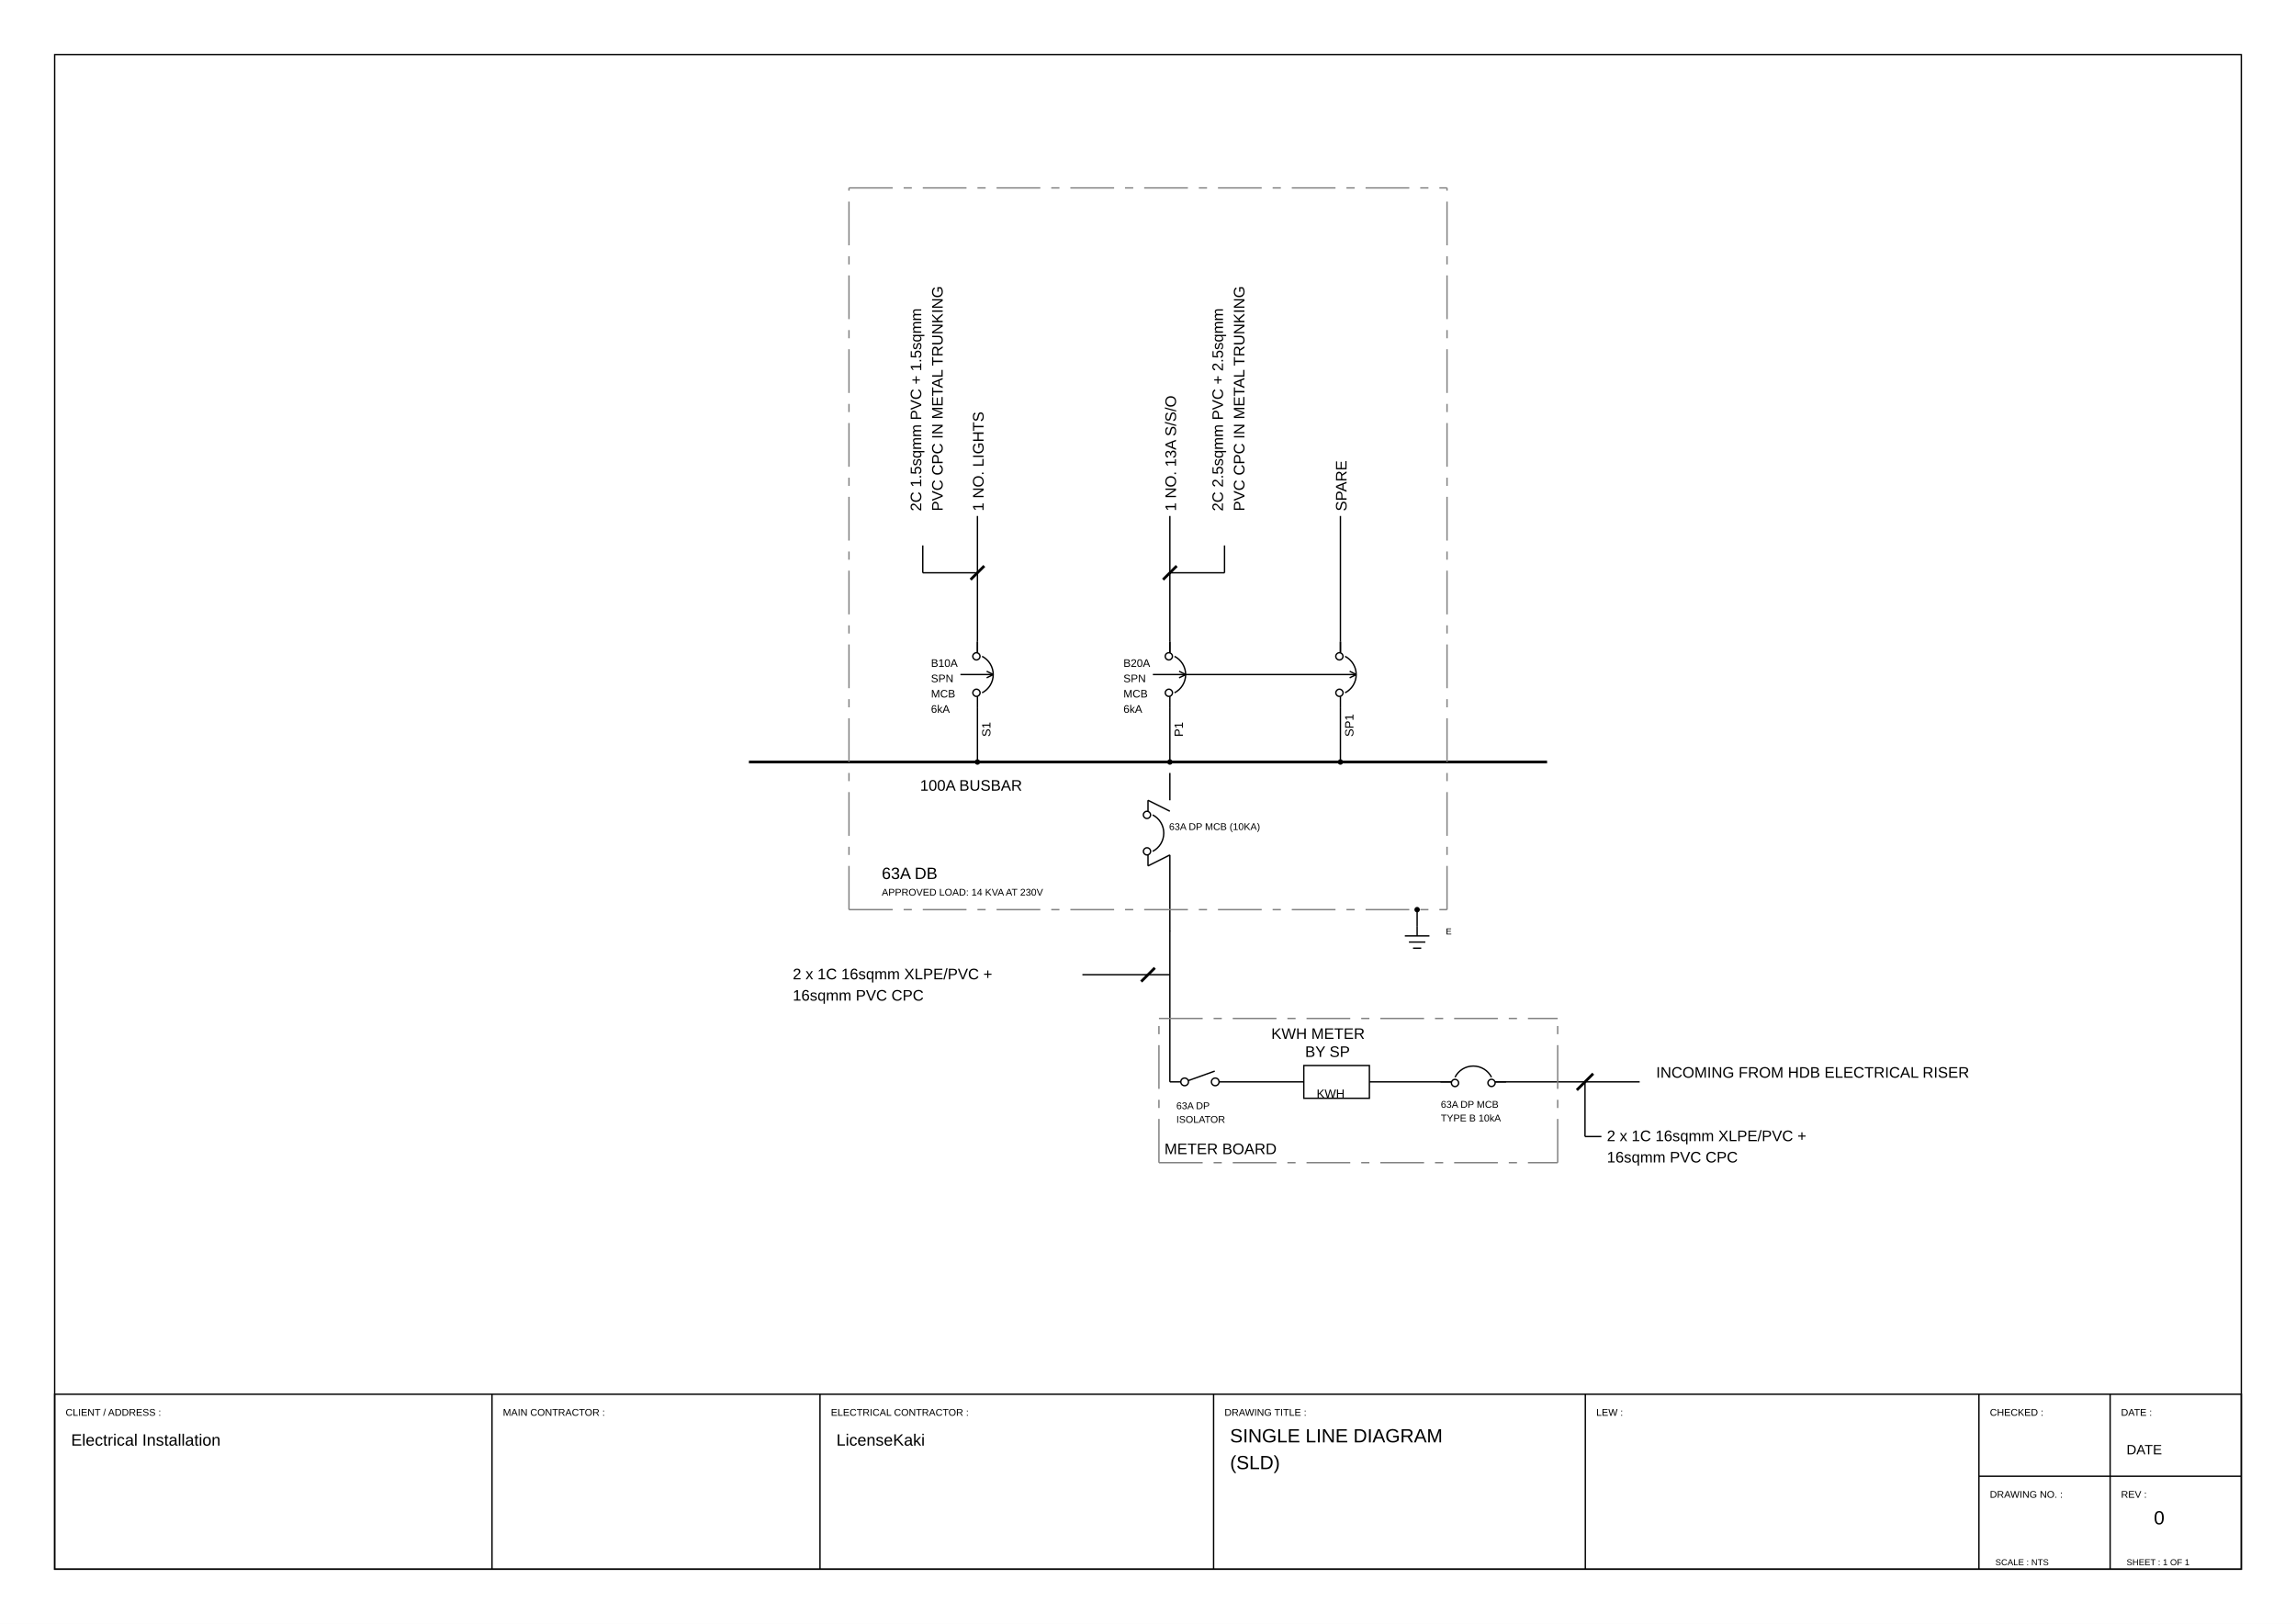
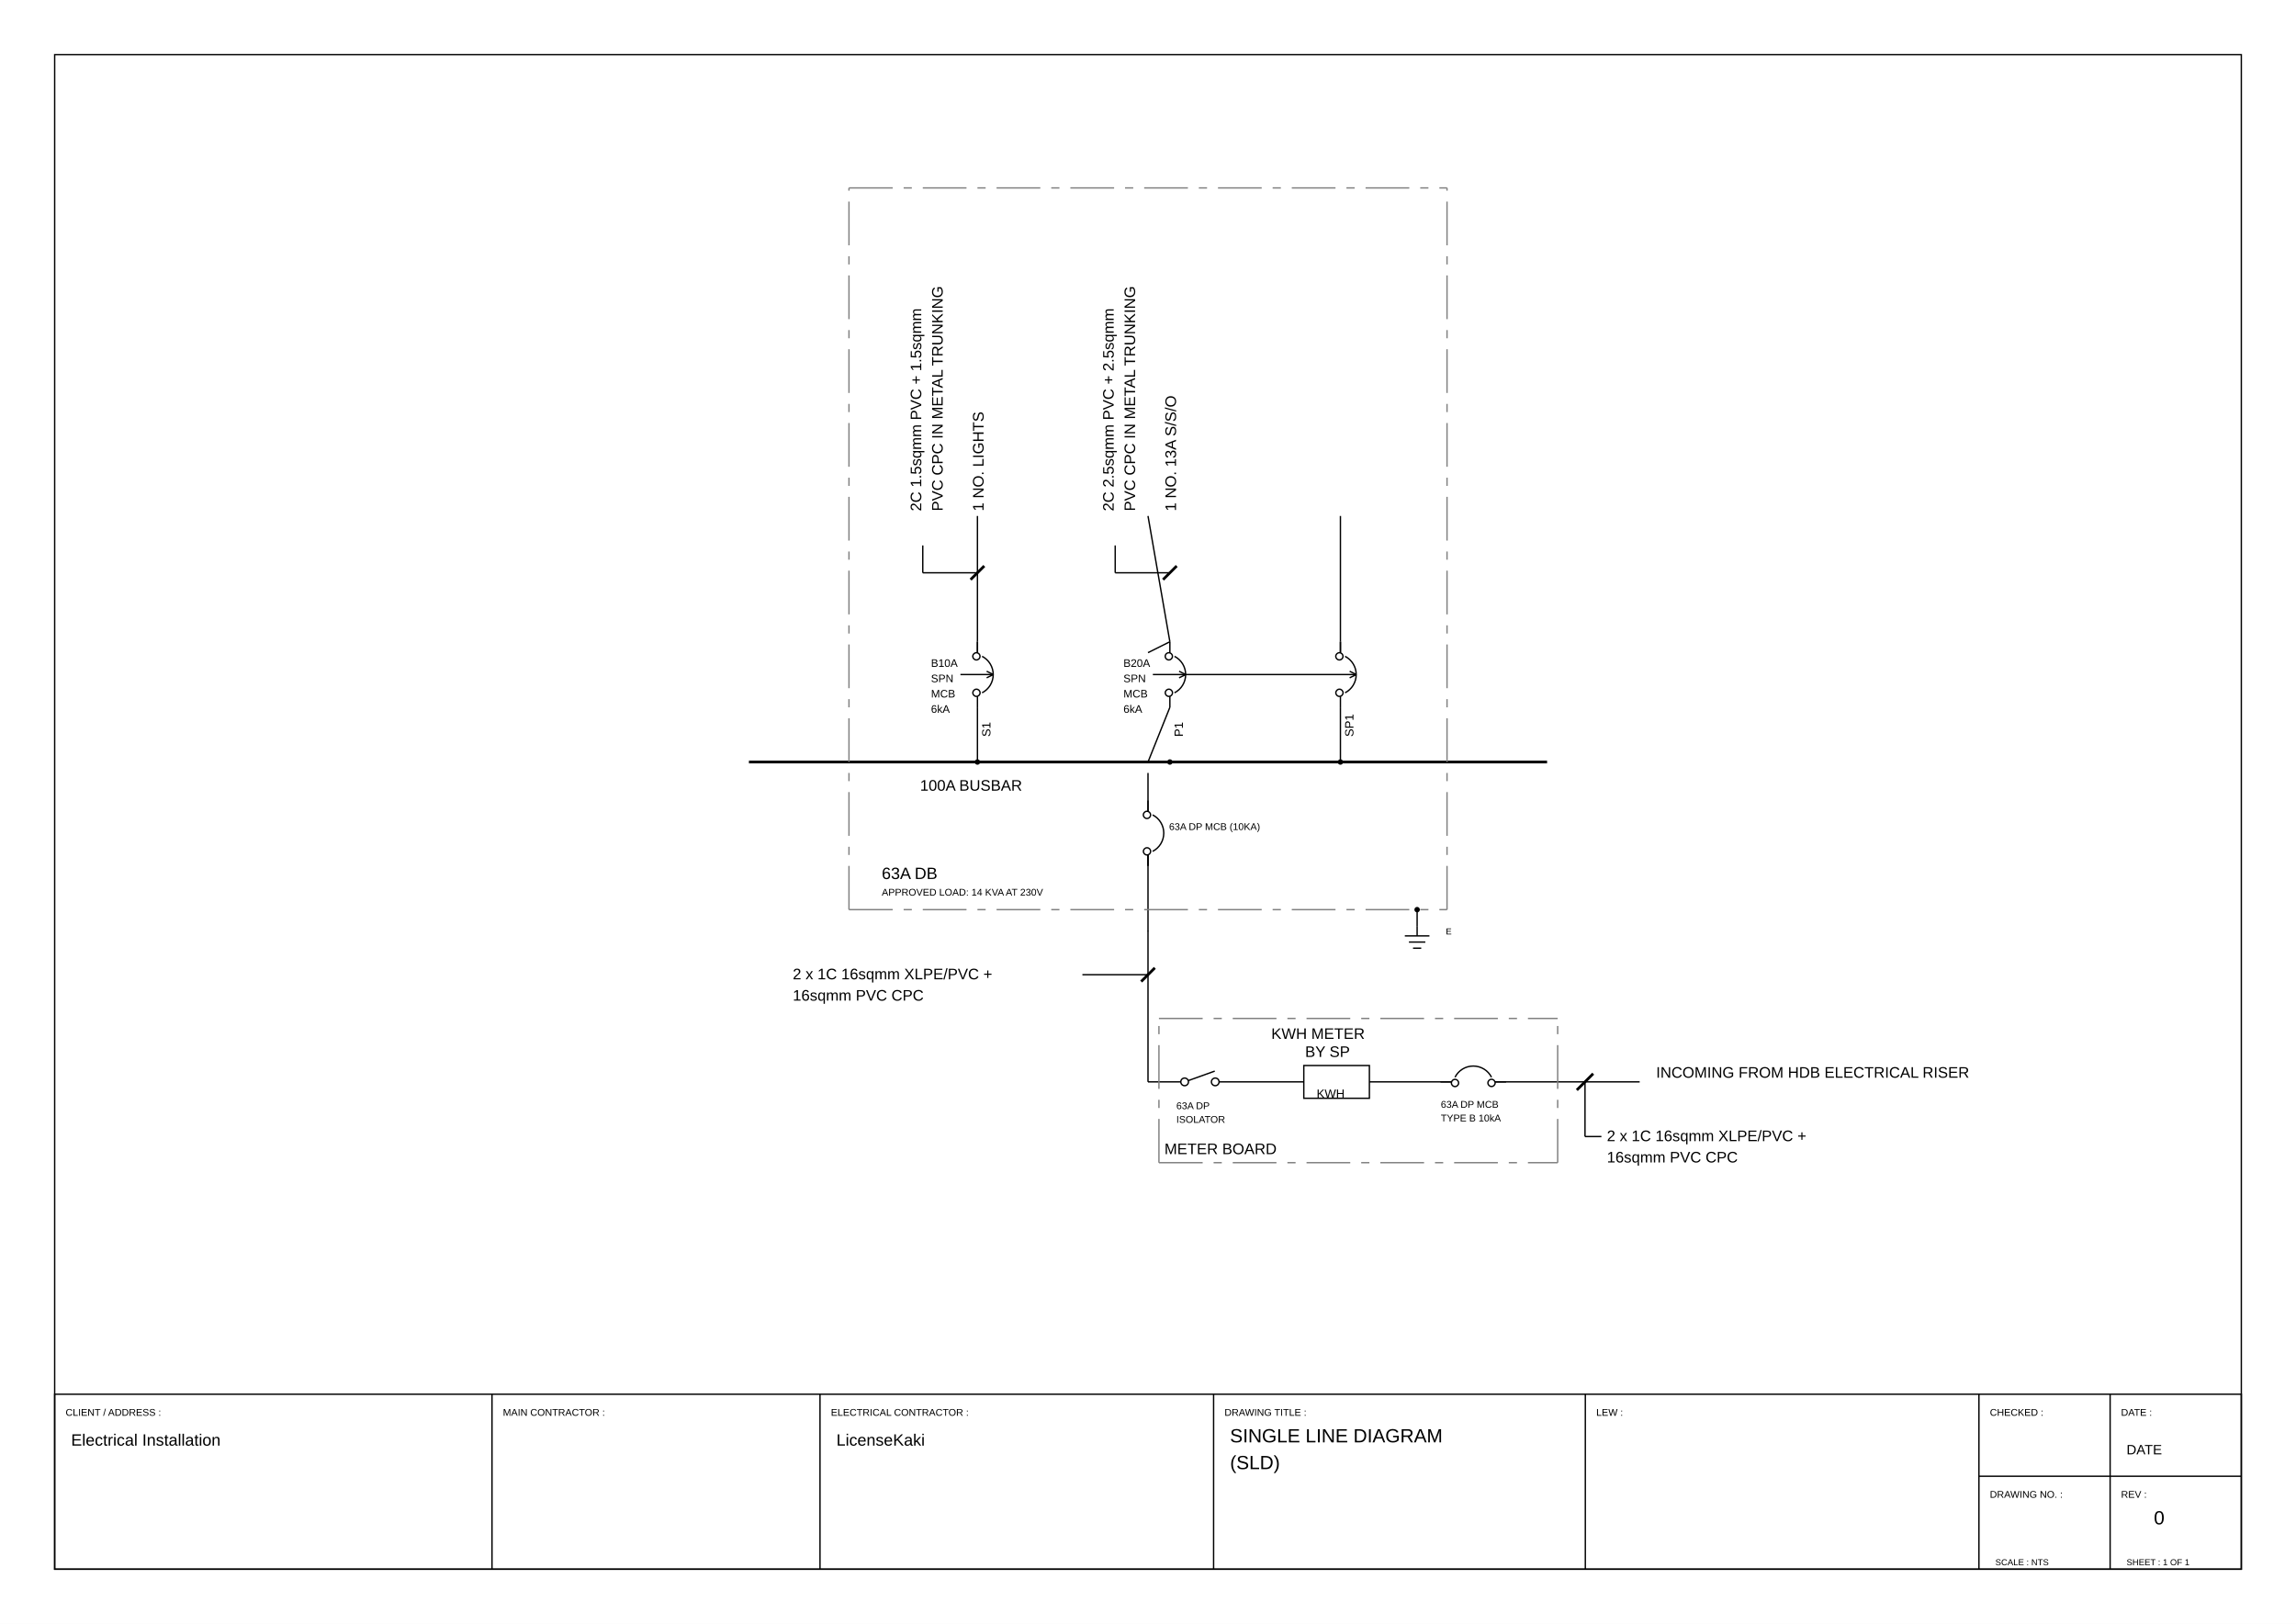
<svg xmlns="http://www.w3.org/2000/svg" viewBox="0 0 420.0 297.0" width="420.0mm" height="297.0mm">
  <rect width="420.0" height="297.0" fill="white" />
  <polygon points="10.00,287.00 410.00,287.00 410.00,10.00 10.00,10.00" stroke="#000000" stroke-width="0.25" fill="none" />
  <polygon points="10.00,287.00 410.00,287.00 410.00,255.00 10.00,255.00" stroke="#000000" stroke-width="0.25" fill="none" />
  <line x1="90.00" y1="255.00" x2="90.00" y2="287.00" stroke="#000000" stroke-width="0.25" fill="none" />
  <line x1="150.00" y1="255.00" x2="150.00" y2="287.00" stroke="#000000" stroke-width="0.25" fill="none" />
  <line x1="222.00" y1="255.00" x2="222.00" y2="287.00" stroke="#000000" stroke-width="0.25" fill="none" />
  <line x1="290.00" y1="255.00" x2="290.00" y2="287.00" stroke="#000000" stroke-width="0.25" fill="none" />
  <line x1="362.00" y1="255.00" x2="362.00" y2="287.00" stroke="#000000" stroke-width="0.25" fill="none" />
  <line x1="362.00" y1="270.00" x2="410.00" y2="270.00" stroke="#000000" stroke-width="0.25" fill="none" />
  <line x1="386.00" y1="255.00" x2="386.00" y2="287.00" stroke="#000000" stroke-width="0.25" fill="none" />
  <text x="12.00" y="258.94" font-family="Arial, Helvetica, sans-serif" font-size="1.8" fill="#000000">CLIENT / ADDRESS :</text>
  <text x="92.00" y="258.94" font-family="Arial, Helvetica, sans-serif" font-size="1.8" fill="#000000">MAIN CONTRACTOR :</text>
  <text x="152.00" y="258.94" font-family="Arial, Helvetica, sans-serif" font-size="1.8" fill="#000000">ELECTRICAL CONTRACTOR :</text>
  <text x="224.00" y="258.94" font-family="Arial, Helvetica, sans-serif" font-size="1.8" fill="#000000">DRAWING TITLE :</text>
  <text x="292.00" y="258.94" font-family="Arial, Helvetica, sans-serif" font-size="1.8" fill="#000000">LEW :</text>
  <text x="364.00" y="258.94" font-family="Arial, Helvetica, sans-serif" font-size="1.8" fill="#000000">CHECKED :</text>
  <text x="388.00" y="258.94" font-family="Arial, Helvetica, sans-serif" font-size="1.8" fill="#000000">DATE :</text>
  <text x="364.00" y="273.94" font-family="Arial, Helvetica, sans-serif" font-size="1.8" fill="#000000">DRAWING NO. :</text>
  <text x="388.00" y="273.94" font-family="Arial, Helvetica, sans-serif" font-size="1.8" fill="#000000">REV :</text>
  <circle cx="222.30" cy="197.87" r="0.70" stroke="#000000" stroke-width="0.25" fill="none" />
  <circle cx="216.70" cy="197.87" r="0.70" stroke="#000000" stroke-width="0.25" fill="none" />
  <polyline points="217.36,197.64 222.21,195.90" stroke="#000000" stroke-width="0.25" fill="none" />
  <text x="215.18" y="202.86" font-family="Arial, Helvetica, sans-serif" font-size="1.8" fill="#000000">
    <tspan x="215.18">63A DP</tspan>
    <tspan x="215.18" dy="2.5">ISOLATOR</tspan>
  </text>
  <polygon points="238.50,194.88 250.50,194.88 250.50,200.87 238.50,200.87" stroke="#000000" stroke-width="0.25" fill="none" />
  <text x="240.84" y="200.79" font-family="Arial, Helvetica, sans-serif" font-size="2.2" fill="#000000">KWH</text>
  <text x="232.55" y="190.01" font-family="Arial, Helvetica, sans-serif" font-size="2.8" fill="#000000">KWH METER</text>
  <text x="238.74" y="193.31" font-family="Arial, Helvetica, sans-serif" font-size="2.8" fill="#000000">BY SP</text>
  <path d="M 272.84,197.02 A 3.75,3.75 0 0,0 266.16,197.02" stroke="#000000" stroke-width="0.25" fill="none" />
  <circle cx="266.16" cy="198.07" r="0.66" stroke="#000000" stroke-width="0.25" fill="none" />
  <circle cx="272.84" cy="198.06" r="0.66" stroke="#000000" stroke-width="0.25" fill="none" />
  <line x1="265.50" y1="197.87" x2="263.50" y2="197.87" stroke="#000000" stroke-width="0.25" fill="none" />
  <line x1="273.50" y1="197.87" x2="275.50" y2="197.87" stroke="#000000" stroke-width="0.25" fill="none" />
  <text x="263.56" y="202.61" font-family="Arial, Helvetica, sans-serif" font-size="1.8" fill="#000000">
    <tspan x="263.56">63A DP MCB</tspan>
    <tspan x="263.56" dy="2.5">TYPE B 10kA</tspan>
  </text>
  <text x="302.94" y="197.11" font-family="Arial, Helvetica, sans-serif" font-size="2.8" fill="#000000">INCOMING FROM HDB ELECTRICAL RISER</text>
  <text x="293.94" y="208.71" font-family="Arial, Helvetica, sans-serif" font-size="2.8" fill="#000000">
    <tspan x="293.94">2 x 1C 16sqmm XLPE/PVC +</tspan>
    <tspan x="293.94" dy="3.9">16sqmm PVC CPC</tspan>
  </text>
  <text x="213.00" y="211.09" font-family="Arial, Helvetica, sans-serif" font-size="2.8" fill="#000000">METER BOARD</text>
  <path d="M 210.85,155.71 A 3.75,3.75 0 0,0 210.85,149.04" stroke="#000000" stroke-width="0.25" fill="none" />
  <circle cx="209.81" cy="149.04" r="0.66" stroke="#000000" stroke-width="0.25" fill="none" />
  <circle cx="209.82" cy="155.71" r="0.66" stroke="#000000" stroke-width="0.25" fill="none" />
  <line x1="210.00" y1="156.37" x2="210.00" y2="158.37" stroke="#000000" stroke-width="0.25" fill="none" />
  <line x1="210.00" y1="148.37" x2="210.00" y2="146.37" stroke="#000000" stroke-width="0.25" fill="none" />
  <text x="213.85" y="151.81" font-family="Arial, Helvetica, sans-serif" font-size="1.8" fill="#000000">63A DP MCB (10KA)</text>
  <line x1="137.00" y1="139.37" x2="283.00" y2="139.37" stroke="#000000" stroke-width="0.50" fill="none" />
  <text x="168.30" y="144.61" font-family="Arial, Helvetica, sans-serif" font-size="2.8" fill="#000000">100A BUSBAR</text>
  <text x="180.30" y="135.63" font-family="Arial, Helvetica, sans-serif" font-size="2.2" fill="#000000" transform="rotate(-90.0,180.30,134.75)">S1</text>
  <path d="M 179.65,126.71 A 3.75,3.75 0 0,0 179.65,120.04" stroke="#000000" stroke-width="0.25" fill="none" />
  <circle cx="178.61" cy="120.04" r="0.66" stroke="#000000" stroke-width="0.25" fill="none" />
  <circle cx="178.62" cy="126.71" r="0.66" stroke="#000000" stroke-width="0.25" fill="none" />
  <line x1="178.80" y1="127.37" x2="178.80" y2="129.37" stroke="#000000" stroke-width="0.25" fill="none" />
  <line x1="178.80" y1="119.37" x2="178.80" y2="117.37" stroke="#000000" stroke-width="0.25" fill="none" />
  <line x1="175.69" y1="123.37" x2="181.69" y2="123.37" stroke="#000000" stroke-width="0.25" fill="none" />
  <line x1="181.69" y1="123.37" x2="180.49" y2="122.77" stroke="#000000" stroke-width="0.25" fill="none" />
  <line x1="181.69" y1="123.37" x2="180.49" y2="123.97" stroke="#000000" stroke-width="0.25" fill="none" />
  <text x="170.30" y="121.97" font-family="Arial, Helvetica, sans-serif" font-size="2.0" fill="#000000">
    <tspan x="170.30">B10A</tspan>
    <tspan x="170.30" dy="2.8">SPN</tspan>
    <tspan x="170.30" dy="2.8">MCB</tspan>
    <tspan x="170.30" dy="2.8">6kA</tspan>
  </text>
  <text x="178.80" y="94.61" font-family="Arial, Helvetica, sans-serif" font-size="2.8" fill="#000000" transform="rotate(-90.0,178.80,93.49)">1 NO. LIGHTS</text>
  <text x="215.50" y="135.63" font-family="Arial, Helvetica, sans-serif" font-size="2.2" fill="#000000" transform="rotate(-90.0,215.50,134.75)">P1</text>
  <path d="M 214.85,126.71 A 3.75,3.75 0 0,0 214.85,120.04" stroke="#000000" stroke-width="0.25" fill="none" />
  <circle cx="213.81" cy="120.04" r="0.66" stroke="#000000" stroke-width="0.25" fill="none" />
  <circle cx="213.82" cy="126.71" r="0.66" stroke="#000000" stroke-width="0.25" fill="none" />
  <line x1="214.00" y1="127.37" x2="214.00" y2="129.37" stroke="#000000" stroke-width="0.25" fill="none" />
  <line x1="214.00" y1="119.37" x2="214.00" y2="117.37" stroke="#000000" stroke-width="0.25" fill="none" />
  <line x1="210.89" y1="123.37" x2="216.89" y2="123.37" stroke="#000000" stroke-width="0.25" fill="none" />
  <line x1="216.89" y1="123.37" x2="215.69" y2="122.77" stroke="#000000" stroke-width="0.25" fill="none" />
  <line x1="216.89" y1="123.37" x2="215.69" y2="123.97" stroke="#000000" stroke-width="0.25" fill="none" />
  <text x="205.50" y="121.97" font-family="Arial, Helvetica, sans-serif" font-size="2.0" fill="#000000">
    <tspan x="205.50">B20A</tspan>
    <tspan x="205.50" dy="2.8">SPN</tspan>
    <tspan x="205.50" dy="2.8">MCB</tspan>
    <tspan x="205.50" dy="2.8">6kA</tspan>
  </text>
  <text x="214.00" y="94.61" font-family="Arial, Helvetica, sans-serif" font-size="2.8" fill="#000000" transform="rotate(-90.0,214.00,93.49)">1 NO. 13A S/S/O</text>
  <text x="246.70" y="135.63" font-family="Arial, Helvetica, sans-serif" font-size="2.2" fill="#000000" transform="rotate(-90.0,246.70,134.75)">SP1</text>
  <path d="M 246.05,126.71 A 3.75,3.75 0 0,0 246.05,120.04" stroke="#000000" stroke-width="0.25" fill="none" />
  <circle cx="245.01" cy="120.04" r="0.66" stroke="#000000" stroke-width="0.25" fill="none" />
  <circle cx="245.02" cy="126.71" r="0.66" stroke="#000000" stroke-width="0.25" fill="none" />
  <line x1="245.20" y1="127.37" x2="245.20" y2="129.37" stroke="#000000" stroke-width="0.25" fill="none" />
  <line x1="245.20" y1="119.37" x2="245.20" y2="117.37" stroke="#000000" stroke-width="0.25" fill="none" />
  <line x1="216.89" y1="123.37" x2="248.09" y2="123.37" stroke="#000000" stroke-width="0.25" fill="none" />
  <line x1="248.09" y1="123.37" x2="246.89" y2="122.77" stroke="#000000" stroke-width="0.25" fill="none" />
  <line x1="248.09" y1="123.37" x2="246.89" y2="123.97" stroke="#000000" stroke-width="0.25" fill="none" />
-   <text x="245.20" y="94.61" font-family="Arial, Helvetica, sans-serif" font-size="2.8" fill="#000000" transform="rotate(-90.0,245.20,93.49)">SPARE</text>
  <text x="167.40" y="94.61" font-family="Arial, Helvetica, sans-serif" font-size="2.8" fill="#000000" transform="rotate(-90.0,167.40,93.49)">2C 1.5sqmm PVC + 1.5sqmm</text>
  <text x="171.32" y="94.61" font-family="Arial, Helvetica, sans-serif" font-size="2.8" fill="#000000" transform="rotate(-90.0,171.32,93.49)">PVC CPC IN METAL TRUNKING</text>
-   <text x="222.60" y="94.61" font-family="Arial, Helvetica, sans-serif" font-size="2.8" fill="#000000" transform="rotate(-90.0,222.60,93.49)">2C 2.5sqmm PVC + 2.5sqmm</text>
-   <text x="226.52" y="94.61" font-family="Arial, Helvetica, sans-serif" font-size="2.8" fill="#000000" transform="rotate(-90.0,226.52,93.49)">PVC CPC IN METAL TRUNKING</text>
+   <text x="202.60" y="94.61" font-family="Arial, Helvetica, sans-serif" font-size="2.8" fill="#000000" transform="rotate(-90.0,202.60,93.49)">2C 2.5sqmm PVC + 2.5sqmm</text>
+   <text x="206.52" y="94.61" font-family="Arial, Helvetica, sans-serif" font-size="2.8" fill="#000000" transform="rotate(-90.0,206.52,93.49)">PVC CPC IN METAL TRUNKING</text>
  <text x="161.30" y="160.77" font-family="Arial, Helvetica, sans-serif" font-size="3.0" fill="#000000">63A DB</text>
  <text x="161.30" y="163.81" font-family="Arial, Helvetica, sans-serif" font-size="1.8" fill="#000000">APPROVED LOAD: 14 KVA AT 230V</text>
  <line x1="259.23" y1="169.37" x2="259.23" y2="171.17" stroke="#000000" stroke-width="0.25" fill="none" />
  <line x1="256.98" y1="171.17" x2="261.48" y2="171.17" stroke="#000000" stroke-width="0.25" fill="none" />
  <line x1="257.73" y1="172.30" x2="260.73" y2="172.30" stroke="#000000" stroke-width="0.25" fill="none" />
  <line x1="258.48" y1="173.42" x2="259.98" y2="173.42" stroke="#000000" stroke-width="0.25" fill="none" />
  <text x="264.48" y="170.90" font-family="Arial, Helvetica, sans-serif" font-size="1.6" fill="#000000">E</text>
  <text x="145.02" y="179.11" font-family="Arial, Helvetica, sans-serif" font-size="2.8" fill="#000000">
    <tspan x="145.02">2 x 1C 16sqmm XLPE/PVC +</tspan>
    <tspan x="145.02" dy="3.9">16sqmm PVC CPC</tspan>
  </text>
-   <line x1="214.00" y1="197.87" x2="216.00" y2="197.87" stroke="#000000" stroke-width="0.25" fill="none" />
+   <line x1="210.00" y1="197.87" x2="216.00" y2="197.87" stroke="#000000" stroke-width="0.25" fill="none" />
  <line x1="223.00" y1="197.87" x2="238.50" y2="197.87" stroke="#000000" stroke-width="0.25" fill="none" />
  <line x1="250.50" y1="197.87" x2="265.50" y2="197.87" stroke="#000000" stroke-width="0.25" fill="none" />
  <line x1="273.50" y1="197.87" x2="299.94" y2="197.87" stroke="#000000" stroke-width="0.25" fill="none" />
  <line x1="288.44" y1="199.37" x2="291.44" y2="196.37" stroke="#000000" stroke-width="0.50" fill="none" />
  <line x1="289.94" y1="197.87" x2="289.94" y2="207.87" stroke="#000000" stroke-width="0.25" fill="none" />
  <line x1="289.94" y1="207.87" x2="292.94" y2="207.87" stroke="#000000" stroke-width="0.25" fill="none" />
-   <line x1="214.00" y1="197.87" x2="214.00" y2="170.27" stroke="#000000" stroke-width="0.25" fill="none" />
+   <line x1="210.00" y1="197.87" x2="210.00" y2="170.27" stroke="#000000" stroke-width="0.25" fill="none" />
  <line x1="208.75" y1="179.52" x2="211.25" y2="177.02" stroke="#000000" stroke-width="0.50" fill="none" />
-   <line x1="214.00" y1="178.27" x2="198.00" y2="178.27" stroke="#000000" stroke-width="0.25" fill="none" />
-   <line x1="214.00" y1="170.37" x2="214.00" y2="156.37" stroke="#000000" stroke-width="0.25" fill="none" />
-   <line x1="210.00" y1="158.37" x2="214.00" y2="156.37" stroke="#000000" stroke-width="0.25" fill="none" />
-   <line x1="214.00" y1="148.37" x2="210.00" y2="146.37" stroke="#000000" stroke-width="0.25" fill="none" />
-   <line x1="214.00" y1="146.37" x2="214.00" y2="141.37" stroke="#000000" stroke-width="0.25" fill="none" />
+   <line x1="210.00" y1="178.27" x2="198.00" y2="178.27" stroke="#000000" stroke-width="0.25" fill="none" />
+   <line x1="210.00" y1="170.37" x2="210.00" y2="156.37" stroke="#000000" stroke-width="0.25" fill="none" />
+   <line x1="210.00" y1="158.37" x2="210.00" y2="156.37" stroke="#000000" stroke-width="0.25" fill="none" />
+   <line x1="210.00" y1="148.37" x2="210.00" y2="146.37" stroke="#000000" stroke-width="0.25" fill="none" />
+   <line x1="210.00" y1="146.37" x2="210.00" y2="141.37" stroke="#000000" stroke-width="0.25" fill="none" />
  <line x1="178.80" y1="139.37" x2="178.80" y2="129.37" stroke="#000000" stroke-width="0.25" fill="none" />
  <line x1="178.80" y1="119.37" x2="178.80" y2="117.37" stroke="#000000" stroke-width="0.25" fill="none" />
  <line x1="178.80" y1="117.37" x2="178.80" y2="94.37" stroke="#000000" stroke-width="0.25" fill="none" />
-   <line x1="214.00" y1="139.37" x2="214.00" y2="129.37" stroke="#000000" stroke-width="0.25" fill="none" />
-   <line x1="214.00" y1="119.37" x2="214.00" y2="117.37" stroke="#000000" stroke-width="0.25" fill="none" />
-   <line x1="214.00" y1="117.37" x2="214.00" y2="94.37" stroke="#000000" stroke-width="0.25" fill="none" />
+   <line x1="210.00" y1="139.37" x2="214.00" y2="129.37" stroke="#000000" stroke-width="0.25" fill="none" />
+   <line x1="210.00" y1="119.37" x2="214.00" y2="117.37" stroke="#000000" stroke-width="0.25" fill="none" />
+   <line x1="214.00" y1="117.37" x2="210.00" y2="94.37" stroke="#000000" stroke-width="0.25" fill="none" />
  <line x1="245.20" y1="139.37" x2="245.20" y2="129.37" stroke="#000000" stroke-width="0.25" fill="none" />
  <line x1="245.20" y1="119.37" x2="245.20" y2="117.37" stroke="#000000" stroke-width="0.25" fill="none" />
  <line x1="245.20" y1="117.37" x2="245.20" y2="94.37" stroke="#000000" stroke-width="0.25" fill="none" />
  <line x1="168.80" y1="104.76" x2="178.80" y2="104.76" stroke="#000000" stroke-width="0.25" fill="none" />
  <line x1="177.55" y1="106.01" x2="180.05" y2="103.51" stroke="#000000" stroke-width="0.50" fill="none" />
  <line x1="168.80" y1="104.76" x2="168.80" y2="99.76" stroke="#000000" stroke-width="0.25" fill="none" />
-   <line x1="214.00" y1="104.76" x2="224.00" y2="104.76" stroke="#000000" stroke-width="0.25" fill="none" />
+   <line x1="204.00" y1="104.76" x2="214.00" y2="104.76" stroke="#000000" stroke-width="0.25" fill="none" />
  <line x1="212.75" y1="106.01" x2="215.25" y2="103.51" stroke="#000000" stroke-width="0.50" fill="none" />
-   <line x1="224.00" y1="104.76" x2="224.00" y2="99.76" stroke="#000000" stroke-width="0.25" fill="none" />
+   <line x1="204.00" y1="104.76" x2="204.00" y2="99.76" stroke="#000000" stroke-width="0.25" fill="none" />
  <line x1="259.23" y1="166.37" x2="259.23" y2="169.37" stroke="#000000" stroke-width="0.25" fill="none" />
  <line x1="212.00" y1="212.65" x2="220.00" y2="212.65" stroke="#808080" stroke-width="0.25" fill="none" />
  <line x1="222.00" y1="212.65" x2="223.50" y2="212.65" stroke="#808080" stroke-width="0.25" fill="none" />
  <line x1="225.50" y1="212.65" x2="233.50" y2="212.65" stroke="#808080" stroke-width="0.25" fill="none" />
  <line x1="235.50" y1="212.65" x2="237.00" y2="212.65" stroke="#808080" stroke-width="0.25" fill="none" />
  <line x1="239.00" y1="212.65" x2="247.00" y2="212.65" stroke="#808080" stroke-width="0.25" fill="none" />
  <line x1="249.00" y1="212.65" x2="250.50" y2="212.65" stroke="#808080" stroke-width="0.25" fill="none" />
  <line x1="252.50" y1="212.65" x2="260.50" y2="212.65" stroke="#808080" stroke-width="0.25" fill="none" />
  <line x1="262.50" y1="212.65" x2="264.00" y2="212.65" stroke="#808080" stroke-width="0.25" fill="none" />
  <line x1="266.00" y1="212.65" x2="274.00" y2="212.65" stroke="#808080" stroke-width="0.25" fill="none" />
  <line x1="276.00" y1="212.65" x2="277.50" y2="212.65" stroke="#808080" stroke-width="0.25" fill="none" />
  <line x1="279.50" y1="212.65" x2="284.94" y2="212.65" stroke="#808080" stroke-width="0.25" fill="none" />
  <line x1="212.00" y1="186.27" x2="220.00" y2="186.27" stroke="#808080" stroke-width="0.25" fill="none" />
  <line x1="222.00" y1="186.27" x2="223.50" y2="186.27" stroke="#808080" stroke-width="0.25" fill="none" />
  <line x1="225.50" y1="186.27" x2="233.50" y2="186.27" stroke="#808080" stroke-width="0.25" fill="none" />
  <line x1="235.50" y1="186.27" x2="237.00" y2="186.27" stroke="#808080" stroke-width="0.25" fill="none" />
  <line x1="239.00" y1="186.27" x2="247.00" y2="186.27" stroke="#808080" stroke-width="0.25" fill="none" />
  <line x1="249.00" y1="186.27" x2="250.50" y2="186.27" stroke="#808080" stroke-width="0.25" fill="none" />
  <line x1="252.50" y1="186.27" x2="260.50" y2="186.27" stroke="#808080" stroke-width="0.25" fill="none" />
  <line x1="262.50" y1="186.27" x2="264.00" y2="186.27" stroke="#808080" stroke-width="0.25" fill="none" />
  <line x1="266.00" y1="186.27" x2="274.00" y2="186.27" stroke="#808080" stroke-width="0.25" fill="none" />
  <line x1="276.00" y1="186.27" x2="277.50" y2="186.27" stroke="#808080" stroke-width="0.25" fill="none" />
  <line x1="279.50" y1="186.27" x2="284.94" y2="186.27" stroke="#808080" stroke-width="0.25" fill="none" />
  <line x1="212.00" y1="212.65" x2="212.00" y2="204.65" stroke="#808080" stroke-width="0.25" fill="none" />
  <line x1="212.00" y1="202.65" x2="212.00" y2="201.15" stroke="#808080" stroke-width="0.25" fill="none" />
  <line x1="212.00" y1="199.15" x2="212.00" y2="191.15" stroke="#808080" stroke-width="0.25" fill="none" />
  <line x1="212.00" y1="189.15" x2="212.00" y2="187.65" stroke="#808080" stroke-width="0.25" fill="none" />
  <line x1="284.94" y1="212.65" x2="284.94" y2="204.65" stroke="#808080" stroke-width="0.25" fill="none" />
  <line x1="284.94" y1="202.65" x2="284.94" y2="201.15" stroke="#808080" stroke-width="0.25" fill="none" />
  <line x1="284.94" y1="199.15" x2="284.94" y2="191.15" stroke="#808080" stroke-width="0.25" fill="none" />
  <line x1="284.94" y1="189.15" x2="284.94" y2="187.65" stroke="#808080" stroke-width="0.25" fill="none" />
  <line x1="155.30" y1="166.37" x2="163.30" y2="166.37" stroke="#808080" stroke-width="0.25" fill="none" />
  <line x1="165.30" y1="166.37" x2="166.80" y2="166.37" stroke="#808080" stroke-width="0.25" fill="none" />
  <line x1="168.80" y1="166.37" x2="176.80" y2="166.37" stroke="#808080" stroke-width="0.25" fill="none" />
  <line x1="178.80" y1="166.37" x2="180.30" y2="166.37" stroke="#808080" stroke-width="0.25" fill="none" />
  <line x1="182.30" y1="166.37" x2="190.30" y2="166.37" stroke="#808080" stroke-width="0.25" fill="none" />
  <line x1="192.30" y1="166.37" x2="193.80" y2="166.37" stroke="#808080" stroke-width="0.25" fill="none" />
  <line x1="195.80" y1="166.37" x2="203.80" y2="166.37" stroke="#808080" stroke-width="0.25" fill="none" />
  <line x1="205.80" y1="166.37" x2="207.30" y2="166.37" stroke="#808080" stroke-width="0.25" fill="none" />
  <line x1="209.30" y1="166.37" x2="217.30" y2="166.37" stroke="#808080" stroke-width="0.25" fill="none" />
  <line x1="219.30" y1="166.37" x2="220.80" y2="166.37" stroke="#808080" stroke-width="0.25" fill="none" />
  <line x1="222.80" y1="166.37" x2="230.80" y2="166.37" stroke="#808080" stroke-width="0.25" fill="none" />
  <line x1="232.80" y1="166.37" x2="234.30" y2="166.37" stroke="#808080" stroke-width="0.25" fill="none" />
  <line x1="236.30" y1="166.37" x2="244.30" y2="166.37" stroke="#808080" stroke-width="0.25" fill="none" />
  <line x1="246.30" y1="166.37" x2="247.80" y2="166.37" stroke="#808080" stroke-width="0.25" fill="none" />
  <line x1="249.80" y1="166.37" x2="257.80" y2="166.37" stroke="#808080" stroke-width="0.25" fill="none" />
  <line x1="259.80" y1="166.37" x2="261.30" y2="166.37" stroke="#808080" stroke-width="0.25" fill="none" />
  <line x1="263.30" y1="166.37" x2="264.70" y2="166.37" stroke="#808080" stroke-width="0.25" fill="none" />
  <line x1="155.30" y1="34.37" x2="163.30" y2="34.37" stroke="#808080" stroke-width="0.25" fill="none" />
  <line x1="165.30" y1="34.37" x2="166.80" y2="34.37" stroke="#808080" stroke-width="0.25" fill="none" />
  <line x1="168.80" y1="34.37" x2="176.80" y2="34.37" stroke="#808080" stroke-width="0.25" fill="none" />
  <line x1="178.80" y1="34.37" x2="180.30" y2="34.37" stroke="#808080" stroke-width="0.25" fill="none" />
  <line x1="182.30" y1="34.37" x2="190.30" y2="34.37" stroke="#808080" stroke-width="0.25" fill="none" />
  <line x1="192.30" y1="34.37" x2="193.80" y2="34.37" stroke="#808080" stroke-width="0.25" fill="none" />
  <line x1="195.80" y1="34.37" x2="203.80" y2="34.37" stroke="#808080" stroke-width="0.25" fill="none" />
  <line x1="205.80" y1="34.37" x2="207.30" y2="34.37" stroke="#808080" stroke-width="0.25" fill="none" />
  <line x1="209.30" y1="34.37" x2="217.30" y2="34.37" stroke="#808080" stroke-width="0.25" fill="none" />
  <line x1="219.30" y1="34.37" x2="220.80" y2="34.37" stroke="#808080" stroke-width="0.25" fill="none" />
  <line x1="222.80" y1="34.37" x2="230.80" y2="34.37" stroke="#808080" stroke-width="0.25" fill="none" />
  <line x1="232.80" y1="34.37" x2="234.30" y2="34.37" stroke="#808080" stroke-width="0.25" fill="none" />
  <line x1="236.30" y1="34.37" x2="244.30" y2="34.37" stroke="#808080" stroke-width="0.25" fill="none" />
  <line x1="246.30" y1="34.37" x2="247.80" y2="34.37" stroke="#808080" stroke-width="0.25" fill="none" />
  <line x1="249.80" y1="34.37" x2="257.80" y2="34.37" stroke="#808080" stroke-width="0.25" fill="none" />
  <line x1="259.80" y1="34.37" x2="261.30" y2="34.37" stroke="#808080" stroke-width="0.25" fill="none" />
  <line x1="263.30" y1="34.37" x2="264.70" y2="34.37" stroke="#808080" stroke-width="0.25" fill="none" />
  <line x1="155.30" y1="166.37" x2="155.30" y2="158.37" stroke="#808080" stroke-width="0.25" fill="none" />
  <line x1="155.30" y1="156.37" x2="155.30" y2="154.87" stroke="#808080" stroke-width="0.25" fill="none" />
  <line x1="155.30" y1="152.87" x2="155.30" y2="144.87" stroke="#808080" stroke-width="0.25" fill="none" />
  <line x1="155.30" y1="142.87" x2="155.30" y2="141.37" stroke="#808080" stroke-width="0.25" fill="none" />
  <line x1="155.30" y1="139.37" x2="155.30" y2="131.37" stroke="#808080" stroke-width="0.25" fill="none" />
  <line x1="155.30" y1="129.37" x2="155.30" y2="127.87" stroke="#808080" stroke-width="0.25" fill="none" />
  <line x1="155.30" y1="125.87" x2="155.30" y2="117.87" stroke="#808080" stroke-width="0.25" fill="none" />
  <line x1="155.30" y1="115.87" x2="155.30" y2="114.37" stroke="#808080" stroke-width="0.25" fill="none" />
  <line x1="155.30" y1="112.37" x2="155.30" y2="104.37" stroke="#808080" stroke-width="0.25" fill="none" />
  <line x1="155.30" y1="102.37" x2="155.30" y2="100.87" stroke="#808080" stroke-width="0.25" fill="none" />
  <line x1="155.30" y1="98.87" x2="155.30" y2="90.87" stroke="#808080" stroke-width="0.25" fill="none" />
  <line x1="155.30" y1="88.87" x2="155.30" y2="87.37" stroke="#808080" stroke-width="0.25" fill="none" />
  <line x1="155.30" y1="85.37" x2="155.30" y2="77.37" stroke="#808080" stroke-width="0.25" fill="none" />
  <line x1="155.30" y1="75.37" x2="155.30" y2="73.87" stroke="#808080" stroke-width="0.25" fill="none" />
  <line x1="155.30" y1="71.87" x2="155.30" y2="63.87" stroke="#808080" stroke-width="0.25" fill="none" />
  <line x1="155.30" y1="61.87" x2="155.30" y2="60.37" stroke="#808080" stroke-width="0.25" fill="none" />
  <line x1="155.30" y1="58.37" x2="155.30" y2="50.37" stroke="#808080" stroke-width="0.25" fill="none" />
  <line x1="155.30" y1="48.37" x2="155.30" y2="46.87" stroke="#808080" stroke-width="0.25" fill="none" />
  <line x1="155.30" y1="44.87" x2="155.30" y2="36.87" stroke="#808080" stroke-width="0.25" fill="none" />
  <line x1="155.30" y1="34.87" x2="155.30" y2="34.37" stroke="#808080" stroke-width="0.25" fill="none" />
  <line x1="264.70" y1="166.37" x2="264.70" y2="158.37" stroke="#808080" stroke-width="0.25" fill="none" />
  <line x1="264.70" y1="156.37" x2="264.70" y2="154.87" stroke="#808080" stroke-width="0.25" fill="none" />
  <line x1="264.70" y1="152.87" x2="264.70" y2="144.87" stroke="#808080" stroke-width="0.25" fill="none" />
  <line x1="264.70" y1="142.87" x2="264.70" y2="141.37" stroke="#808080" stroke-width="0.25" fill="none" />
  <line x1="264.70" y1="139.37" x2="264.70" y2="131.37" stroke="#808080" stroke-width="0.25" fill="none" />
  <line x1="264.70" y1="129.37" x2="264.70" y2="127.87" stroke="#808080" stroke-width="0.25" fill="none" />
  <line x1="264.70" y1="125.87" x2="264.70" y2="117.87" stroke="#808080" stroke-width="0.25" fill="none" />
  <line x1="264.70" y1="115.87" x2="264.70" y2="114.37" stroke="#808080" stroke-width="0.25" fill="none" />
  <line x1="264.70" y1="112.37" x2="264.70" y2="104.37" stroke="#808080" stroke-width="0.25" fill="none" />
  <line x1="264.70" y1="102.37" x2="264.70" y2="100.87" stroke="#808080" stroke-width="0.25" fill="none" />
  <line x1="264.70" y1="98.87" x2="264.70" y2="90.87" stroke="#808080" stroke-width="0.25" fill="none" />
  <line x1="264.70" y1="88.87" x2="264.70" y2="87.37" stroke="#808080" stroke-width="0.25" fill="none" />
  <line x1="264.70" y1="85.37" x2="264.70" y2="77.37" stroke="#808080" stroke-width="0.25" fill="none" />
  <line x1="264.70" y1="75.37" x2="264.70" y2="73.87" stroke="#808080" stroke-width="0.25" fill="none" />
  <line x1="264.70" y1="71.87" x2="264.70" y2="63.87" stroke="#808080" stroke-width="0.25" fill="none" />
  <line x1="264.70" y1="61.87" x2="264.70" y2="60.37" stroke="#808080" stroke-width="0.25" fill="none" />
  <line x1="264.70" y1="58.37" x2="264.70" y2="50.37" stroke="#808080" stroke-width="0.25" fill="none" />
  <line x1="264.70" y1="48.37" x2="264.70" y2="46.87" stroke="#808080" stroke-width="0.25" fill="none" />
  <line x1="264.70" y1="44.87" x2="264.70" y2="36.87" stroke="#808080" stroke-width="0.25" fill="none" />
  <line x1="264.70" y1="34.87" x2="264.70" y2="34.37" stroke="#808080" stroke-width="0.25" fill="none" />
  <circle cx="178.80" cy="139.37" r="0.50" fill="rgb(0,0,0)" stroke="none" />
  <circle cx="214.00" cy="139.37" r="0.50" fill="rgb(0,0,0)" stroke="none" />
  <circle cx="245.20" cy="139.37" r="0.50" fill="rgb(0,0,0)" stroke="none" />
  <circle cx="259.23" cy="166.37" r="0.50" fill="rgb(0,0,0)" stroke="none" />
  <text x="13.00" y="264.40" font-family="Arial, Helvetica, sans-serif" font-size="3.0" fill="#000000">Electrical Installation</text>
  <text x="153.00" y="264.40" font-family="Arial, Helvetica, sans-serif" font-size="3.0" fill="#000000">LicenseKaki</text>
  <text x="225.00" y="263.80" font-family="Arial, Helvetica, sans-serif" font-size="3.5" fill="#000000">
    <tspan x="225.00">SINGLE LINE DIAGRAM</tspan>
    <tspan x="225.00" dy="4.9">(SLD)</tspan>
  </text>
  <text x="389.00" y="266.00" font-family="Arial, Helvetica, sans-serif" font-size="2.5" fill="#000000">DATE</text>
  <text x="365.00" y="278.00" font-family="Arial, Helvetica, sans-serif" font-size="2.5" fill="#000000" />
  <text x="394.00" y="278.80" font-family="Arial, Helvetica, sans-serif" font-size="3.5" fill="#000000">0</text>
  <text x="365.00" y="286.28" font-family="Arial, Helvetica, sans-serif" font-size="1.6" fill="#000000">SCALE : NTS</text>
  <text x="389.00" y="286.28" font-family="Arial, Helvetica, sans-serif" font-size="1.6" fill="#000000">SHEET : 1 OF 1</text>
</svg>
